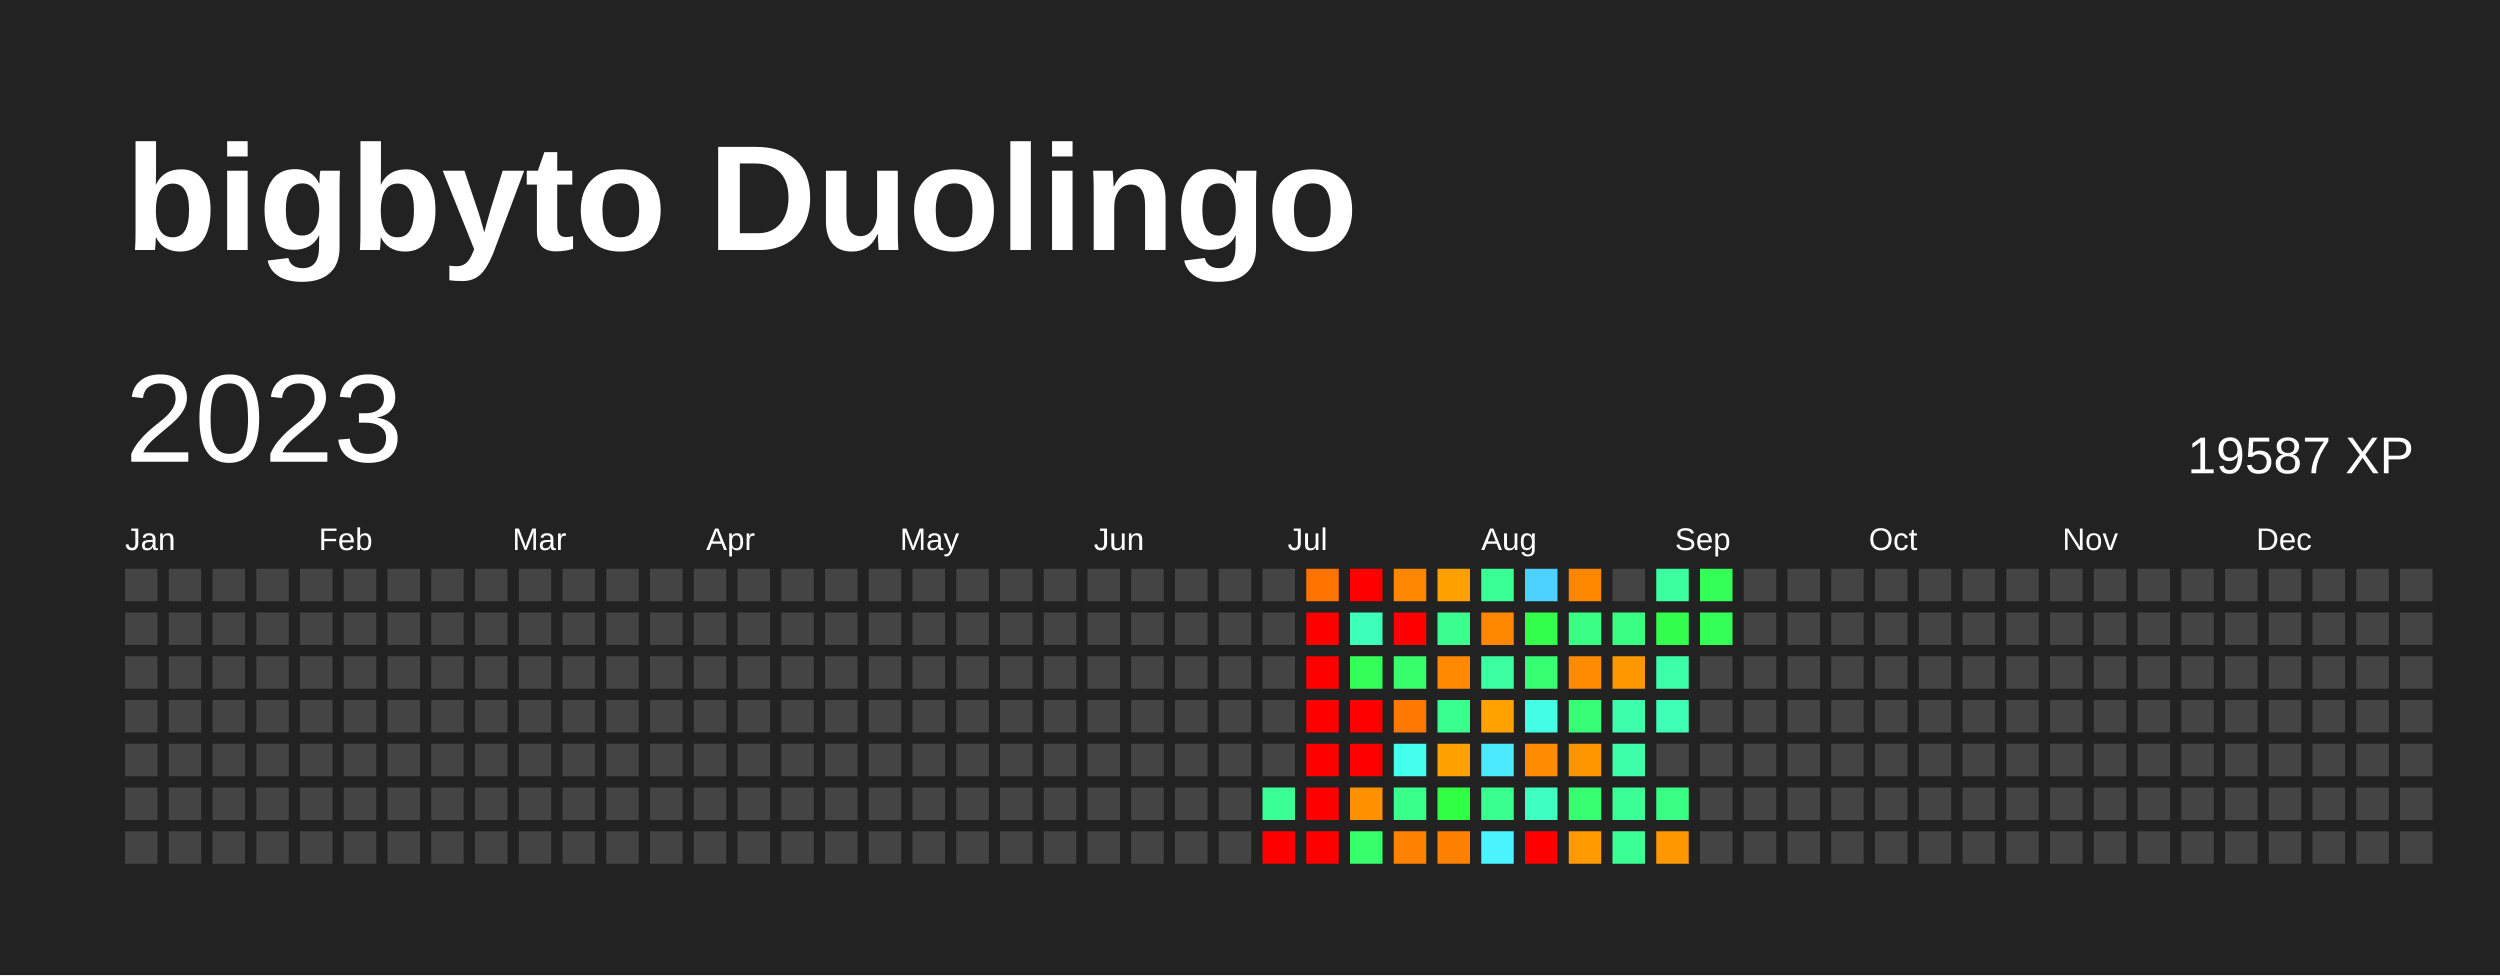
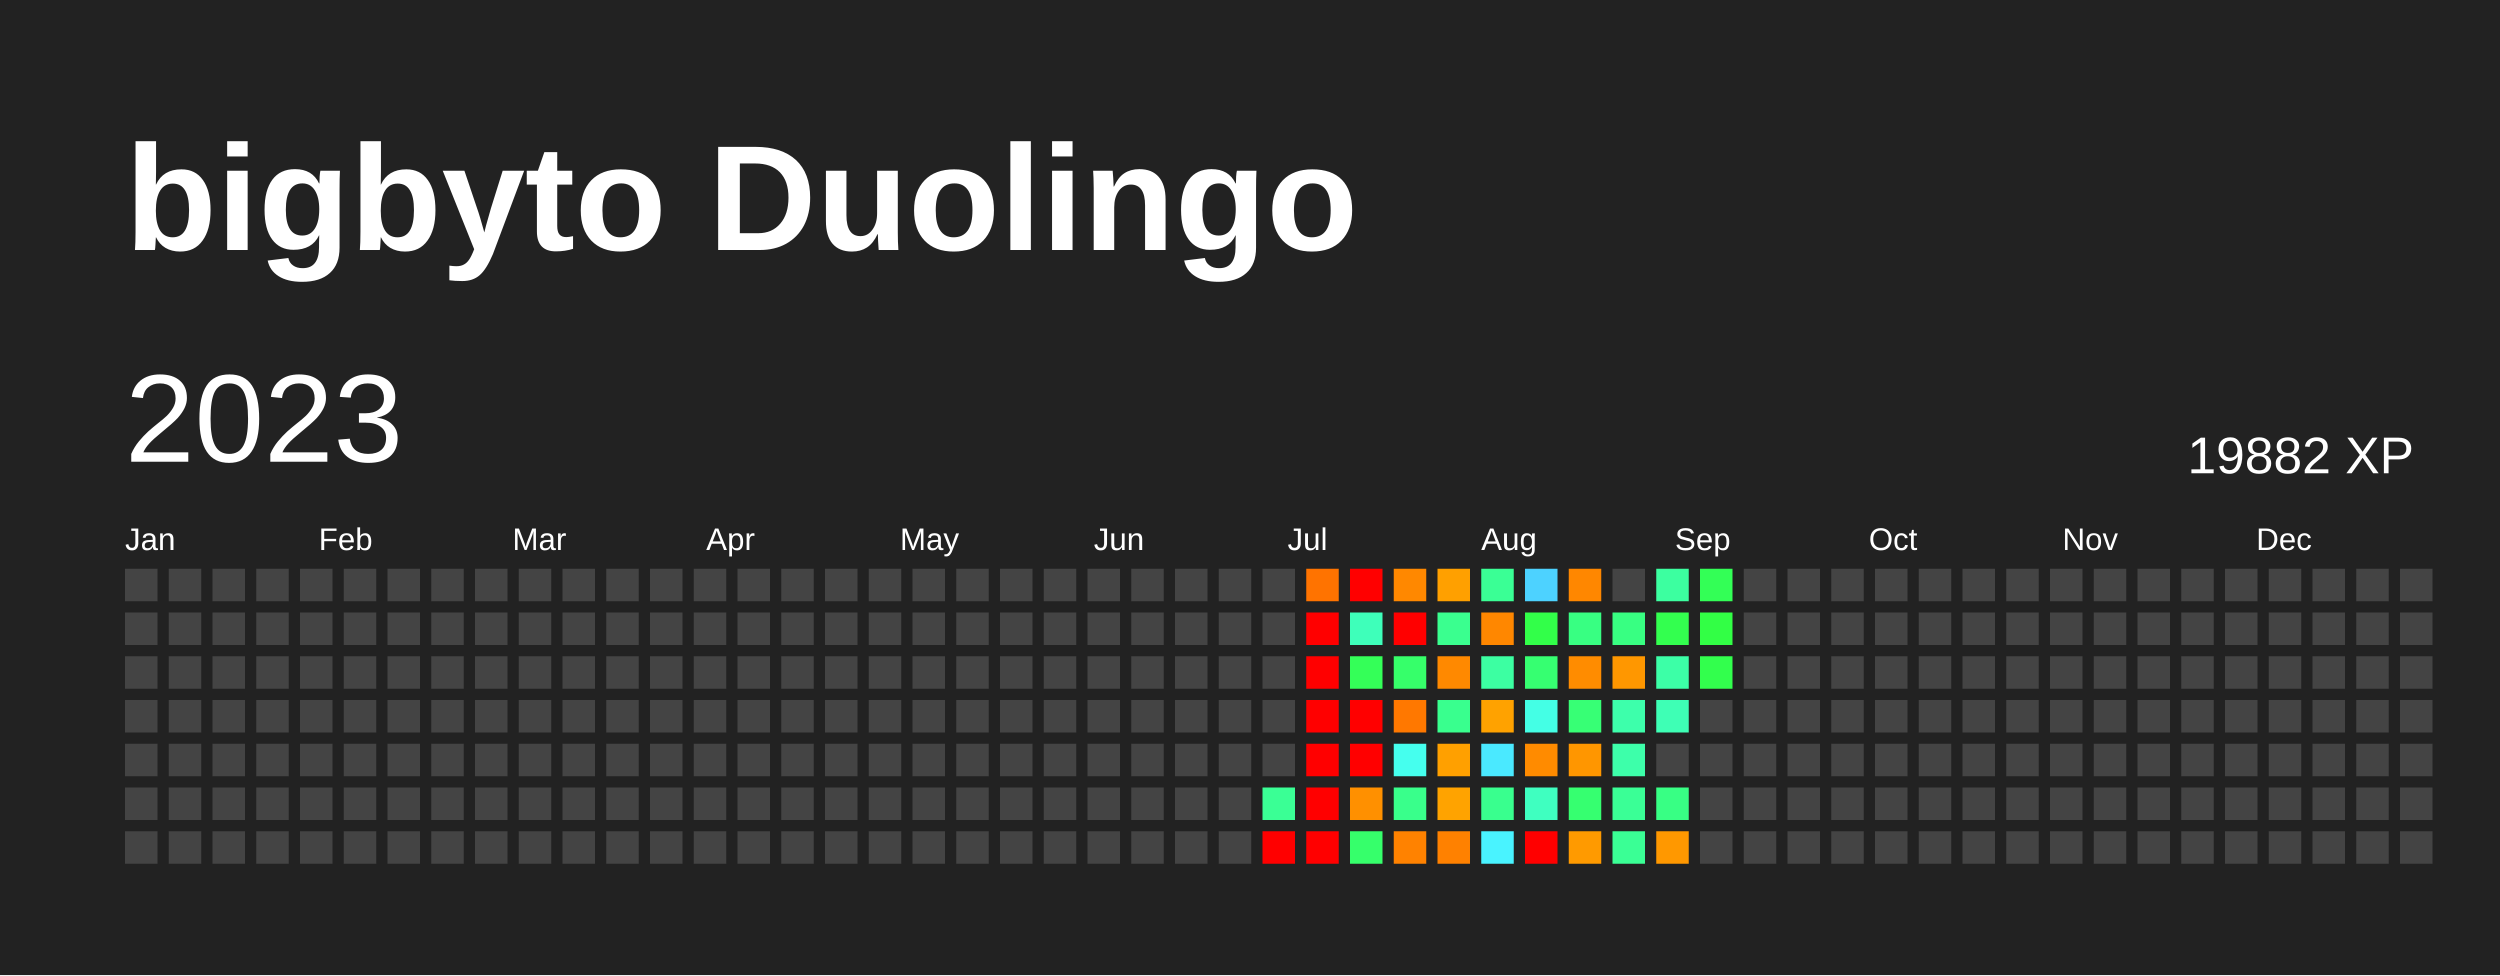
<svg xmlns="http://www.w3.org/2000/svg" baseProfile="full" height="78mm" version="1.1" viewBox="0,0,200,78" width="200mm">
  <defs />
  <rect fill="#222222" height="78" width="200" x="0" y="0" />
  <text fill="#FFFFFF" style="font-size:12px; font-family:Arial; font-weight:bold;" x="10" y="20">bigbyto Duolingo</text>
  <text dominant-baseline="hanging" fill="#FFFFFF" style="font-size:10.0px; font-family:Arial;" x="10" y="30">2023</text>
-   <text dominant-baseline="hanging" fill="#FFFFFF" style="font-size:4.125px; font-family:Arial;" x="175" y="35">19587 XP</text>
+   <text dominant-baseline="hanging" fill="#FFFFFF" style="font-size:4.125px; font-family:Arial;" x="175" y="35">19882 XP</text>
  <text fill="#FFFFFF" style="font-size:2.5px; font-family:Arial" x="10.0" y="44">Jan</text>
  <text fill="#FFFFFF" style="font-size:2.5px; font-family:Arial" x="25.5" y="44">Feb</text>
  <text fill="#FFFFFF" style="font-size:2.5px; font-family:Arial" x="41.0" y="44">Mar</text>
  <text fill="#FFFFFF" style="font-size:2.5px; font-family:Arial" x="56.5" y="44">Apr</text>
  <text fill="#FFFFFF" style="font-size:2.5px; font-family:Arial" x="72.0" y="44">May</text>
  <text fill="#FFFFFF" style="font-size:2.5px; font-family:Arial" x="87.5" y="44">Jun</text>
  <text fill="#FFFFFF" style="font-size:2.5px; font-family:Arial" x="103.0" y="44">Jul</text>
  <text fill="#FFFFFF" style="font-size:2.5px; font-family:Arial" x="118.5" y="44">Aug</text>
  <text fill="#FFFFFF" style="font-size:2.5px; font-family:Arial" x="134.0" y="44">Sep</text>
  <text fill="#FFFFFF" style="font-size:2.5px; font-family:Arial" x="149.5" y="44">Oct</text>
  <text fill="#FFFFFF" style="font-size:2.5px; font-family:Arial" x="165.0" y="44">Nov</text>
  <text fill="#FFFFFF" style="font-size:2.5px; font-family:Arial" x="180.5" y="44">Dec</text>
  <rect fill="#444444" height="2.6" width="2.6" x="10.0" y="45.5" />
  <rect fill="#444444" height="2.6" width="2.6" x="10.0" y="49.0" />
  <rect fill="#444444" height="2.6" width="2.6" x="10.0" y="52.5" />
  <rect fill="#444444" height="2.6" width="2.6" x="10.0" y="56.0" />
  <rect fill="#444444" height="2.6" width="2.6" x="10.0" y="59.5" />
  <rect fill="#444444" height="2.6" width="2.6" x="10.0" y="63.0" />
  <rect fill="#444444" height="2.6" width="2.6" x="10.0" y="66.5" />
  <rect fill="#444444" height="2.6" width="2.6" x="13.5" y="45.5" />
  <rect fill="#444444" height="2.6" width="2.6" x="13.5" y="49.0" />
  <rect fill="#444444" height="2.6" width="2.6" x="13.5" y="52.5" />
  <rect fill="#444444" height="2.6" width="2.6" x="13.5" y="56.0" />
  <rect fill="#444444" height="2.6" width="2.6" x="13.5" y="59.5" />
  <rect fill="#444444" height="2.6" width="2.6" x="13.5" y="63.0" />
  <rect fill="#444444" height="2.6" width="2.6" x="13.5" y="66.5" />
  <rect fill="#444444" height="2.6" width="2.6" x="17.0" y="45.5" />
  <rect fill="#444444" height="2.6" width="2.6" x="17.0" y="49.0" />
  <rect fill="#444444" height="2.6" width="2.6" x="17.0" y="52.5" />
  <rect fill="#444444" height="2.6" width="2.6" x="17.0" y="56.0" />
  <rect fill="#444444" height="2.6" width="2.6" x="17.0" y="59.5" />
  <rect fill="#444444" height="2.6" width="2.6" x="17.0" y="63.0" />
  <rect fill="#444444" height="2.6" width="2.6" x="17.0" y="66.5" />
  <rect fill="#444444" height="2.6" width="2.6" x="20.5" y="45.5" />
  <rect fill="#444444" height="2.6" width="2.6" x="20.5" y="49.0" />
  <rect fill="#444444" height="2.6" width="2.6" x="20.5" y="52.5" />
  <rect fill="#444444" height="2.6" width="2.6" x="20.5" y="56.0" />
  <rect fill="#444444" height="2.6" width="2.6" x="20.5" y="59.5" />
  <rect fill="#444444" height="2.6" width="2.6" x="20.5" y="63.0" />
  <rect fill="#444444" height="2.6" width="2.6" x="20.5" y="66.5" />
  <rect fill="#444444" height="2.6" width="2.6" x="24.0" y="45.5" />
  <rect fill="#444444" height="2.6" width="2.6" x="24.0" y="49.0" />
  <rect fill="#444444" height="2.6" width="2.6" x="24.0" y="52.5" />
  <rect fill="#444444" height="2.6" width="2.6" x="24.0" y="56.0" />
  <rect fill="#444444" height="2.6" width="2.6" x="24.0" y="59.5" />
  <rect fill="#444444" height="2.6" width="2.6" x="24.0" y="63.0" />
  <rect fill="#444444" height="2.6" width="2.6" x="24.0" y="66.5" />
  <rect fill="#444444" height="2.6" width="2.6" x="27.5" y="45.5" />
  <rect fill="#444444" height="2.6" width="2.6" x="27.5" y="49.0" />
  <rect fill="#444444" height="2.6" width="2.6" x="27.5" y="52.5" />
  <rect fill="#444444" height="2.6" width="2.6" x="27.5" y="56.0" />
  <rect fill="#444444" height="2.6" width="2.6" x="27.5" y="59.5" />
  <rect fill="#444444" height="2.6" width="2.6" x="27.5" y="63.0" />
  <rect fill="#444444" height="2.6" width="2.6" x="27.5" y="66.5" />
  <rect fill="#444444" height="2.6" width="2.6" x="31.0" y="45.5" />
  <rect fill="#444444" height="2.6" width="2.6" x="31.0" y="49.0" />
  <rect fill="#444444" height="2.6" width="2.6" x="31.0" y="52.5" />
  <rect fill="#444444" height="2.6" width="2.6" x="31.0" y="56.0" />
  <rect fill="#444444" height="2.6" width="2.6" x="31.0" y="59.5" />
  <rect fill="#444444" height="2.6" width="2.6" x="31.0" y="63.0" />
  <rect fill="#444444" height="2.6" width="2.6" x="31.0" y="66.5" />
  <rect fill="#444444" height="2.6" width="2.6" x="34.5" y="45.5" />
  <rect fill="#444444" height="2.6" width="2.6" x="34.5" y="49.0" />
  <rect fill="#444444" height="2.6" width="2.6" x="34.5" y="52.5" />
  <rect fill="#444444" height="2.6" width="2.6" x="34.5" y="56.0" />
  <rect fill="#444444" height="2.6" width="2.6" x="34.5" y="59.5" />
  <rect fill="#444444" height="2.6" width="2.6" x="34.5" y="63.0" />
  <rect fill="#444444" height="2.6" width="2.6" x="34.5" y="66.5" />
  <rect fill="#444444" height="2.6" width="2.6" x="38.0" y="45.5" />
  <rect fill="#444444" height="2.6" width="2.6" x="38.0" y="49.0" />
  <rect fill="#444444" height="2.6" width="2.6" x="38.0" y="52.5" />
  <rect fill="#444444" height="2.6" width="2.6" x="38.0" y="56.0" />
  <rect fill="#444444" height="2.6" width="2.6" x="38.0" y="59.5" />
  <rect fill="#444444" height="2.6" width="2.6" x="38.0" y="63.0" />
  <rect fill="#444444" height="2.6" width="2.6" x="38.0" y="66.5" />
  <rect fill="#444444" height="2.6" width="2.6" x="41.5" y="45.5" />
  <rect fill="#444444" height="2.6" width="2.6" x="41.5" y="49.0" />
  <rect fill="#444444" height="2.6" width="2.6" x="41.5" y="52.5" />
  <rect fill="#444444" height="2.6" width="2.6" x="41.5" y="56.0" />
  <rect fill="#444444" height="2.6" width="2.6" x="41.5" y="59.5" />
  <rect fill="#444444" height="2.6" width="2.6" x="41.5" y="63.0" />
  <rect fill="#444444" height="2.6" width="2.6" x="41.5" y="66.5" />
  <rect fill="#444444" height="2.6" width="2.6" x="45.0" y="45.5" />
  <rect fill="#444444" height="2.6" width="2.6" x="45.0" y="49.0" />
  <rect fill="#444444" height="2.6" width="2.6" x="45.0" y="52.5" />
  <rect fill="#444444" height="2.6" width="2.6" x="45.0" y="56.0" />
  <rect fill="#444444" height="2.6" width="2.6" x="45.0" y="59.5" />
  <rect fill="#444444" height="2.6" width="2.6" x="45.0" y="63.0" />
  <rect fill="#444444" height="2.6" width="2.6" x="45.0" y="66.5" />
  <rect fill="#444444" height="2.6" width="2.6" x="48.5" y="45.5" />
  <rect fill="#444444" height="2.6" width="2.6" x="48.5" y="49.0" />
  <rect fill="#444444" height="2.6" width="2.6" x="48.5" y="52.5" />
  <rect fill="#444444" height="2.6" width="2.6" x="48.5" y="56.0" />
  <rect fill="#444444" height="2.6" width="2.6" x="48.5" y="59.5" />
  <rect fill="#444444" height="2.6" width="2.6" x="48.5" y="63.0" />
  <rect fill="#444444" height="2.6" width="2.6" x="48.5" y="66.5" />
  <rect fill="#444444" height="2.6" width="2.6" x="52.0" y="45.5" />
  <rect fill="#444444" height="2.6" width="2.6" x="52.0" y="49.0" />
  <rect fill="#444444" height="2.6" width="2.6" x="52.0" y="52.5" />
  <rect fill="#444444" height="2.6" width="2.6" x="52.0" y="56.0" />
  <rect fill="#444444" height="2.6" width="2.6" x="52.0" y="59.5" />
  <rect fill="#444444" height="2.6" width="2.6" x="52.0" y="63.0" />
  <rect fill="#444444" height="2.6" width="2.6" x="52.0" y="66.5" />
  <rect fill="#444444" height="2.6" width="2.6" x="55.5" y="45.5" />
  <rect fill="#444444" height="2.6" width="2.6" x="55.5" y="49.0" />
  <rect fill="#444444" height="2.6" width="2.6" x="55.5" y="52.5" />
  <rect fill="#444444" height="2.6" width="2.6" x="55.5" y="56.0" />
  <rect fill="#444444" height="2.6" width="2.6" x="55.5" y="59.5" />
  <rect fill="#444444" height="2.6" width="2.6" x="55.5" y="63.0" />
  <rect fill="#444444" height="2.6" width="2.6" x="55.5" y="66.5" />
  <rect fill="#444444" height="2.6" width="2.6" x="59.0" y="45.5" />
  <rect fill="#444444" height="2.6" width="2.6" x="59.0" y="49.0" />
  <rect fill="#444444" height="2.6" width="2.6" x="59.0" y="52.5" />
  <rect fill="#444444" height="2.6" width="2.6" x="59.0" y="56.0" />
  <rect fill="#444444" height="2.6" width="2.6" x="59.0" y="59.5" />
  <rect fill="#444444" height="2.6" width="2.6" x="59.0" y="63.0" />
  <rect fill="#444444" height="2.6" width="2.6" x="59.0" y="66.5" />
  <rect fill="#444444" height="2.6" width="2.6" x="62.5" y="45.5" />
  <rect fill="#444444" height="2.6" width="2.6" x="62.5" y="49.0" />
  <rect fill="#444444" height="2.6" width="2.6" x="62.5" y="52.5" />
  <rect fill="#444444" height="2.6" width="2.6" x="62.5" y="56.0" />
  <rect fill="#444444" height="2.6" width="2.6" x="62.5" y="59.5" />
  <rect fill="#444444" height="2.6" width="2.6" x="62.5" y="63.0" />
  <rect fill="#444444" height="2.6" width="2.6" x="62.5" y="66.5" />
  <rect fill="#444444" height="2.6" width="2.6" x="66.0" y="45.5" />
  <rect fill="#444444" height="2.6" width="2.6" x="66.0" y="49.0" />
  <rect fill="#444444" height="2.6" width="2.6" x="66.0" y="52.5" />
  <rect fill="#444444" height="2.6" width="2.6" x="66.0" y="56.0" />
  <rect fill="#444444" height="2.6" width="2.6" x="66.0" y="59.5" />
  <rect fill="#444444" height="2.6" width="2.6" x="66.0" y="63.0" />
  <rect fill="#444444" height="2.6" width="2.6" x="66.0" y="66.5" />
  <rect fill="#444444" height="2.6" width="2.6" x="69.5" y="45.5" />
  <rect fill="#444444" height="2.6" width="2.6" x="69.5" y="49.0" />
  <rect fill="#444444" height="2.6" width="2.6" x="69.5" y="52.5" />
  <rect fill="#444444" height="2.6" width="2.6" x="69.5" y="56.0" />
  <rect fill="#444444" height="2.6" width="2.6" x="69.5" y="59.5" />
  <rect fill="#444444" height="2.6" width="2.6" x="69.5" y="63.0" />
  <rect fill="#444444" height="2.6" width="2.6" x="69.5" y="66.5" />
  <rect fill="#444444" height="2.6" width="2.6" x="73.0" y="45.5" />
  <rect fill="#444444" height="2.6" width="2.6" x="73.0" y="49.0" />
  <rect fill="#444444" height="2.6" width="2.6" x="73.0" y="52.5" />
  <rect fill="#444444" height="2.6" width="2.6" x="73.0" y="56.0" />
  <rect fill="#444444" height="2.6" width="2.6" x="73.0" y="59.5" />
  <rect fill="#444444" height="2.6" width="2.6" x="73.0" y="63.0" />
  <rect fill="#444444" height="2.6" width="2.6" x="73.0" y="66.5" />
  <rect fill="#444444" height="2.6" width="2.6" x="76.5" y="45.5" />
  <rect fill="#444444" height="2.6" width="2.6" x="76.5" y="49.0" />
  <rect fill="#444444" height="2.6" width="2.6" x="76.5" y="52.5" />
  <rect fill="#444444" height="2.6" width="2.6" x="76.5" y="56.0" />
  <rect fill="#444444" height="2.6" width="2.6" x="76.5" y="59.5" />
  <rect fill="#444444" height="2.6" width="2.6" x="76.5" y="63.0" />
  <rect fill="#444444" height="2.6" width="2.6" x="76.5" y="66.5" />
  <rect fill="#444444" height="2.6" width="2.6" x="80.0" y="45.5" />
  <rect fill="#444444" height="2.6" width="2.6" x="80.0" y="49.0" />
  <rect fill="#444444" height="2.6" width="2.6" x="80.0" y="52.5" />
  <rect fill="#444444" height="2.6" width="2.6" x="80.0" y="56.0" />
  <rect fill="#444444" height="2.6" width="2.6" x="80.0" y="59.5" />
  <rect fill="#444444" height="2.6" width="2.6" x="80.0" y="63.0" />
  <rect fill="#444444" height="2.6" width="2.6" x="80.0" y="66.5" />
  <rect fill="#444444" height="2.6" width="2.6" x="83.5" y="45.5" />
  <rect fill="#444444" height="2.6" width="2.6" x="83.5" y="49.0" />
  <rect fill="#444444" height="2.6" width="2.6" x="83.5" y="52.5" />
  <rect fill="#444444" height="2.6" width="2.6" x="83.5" y="56.0" />
  <rect fill="#444444" height="2.6" width="2.6" x="83.5" y="59.5" />
  <rect fill="#444444" height="2.6" width="2.6" x="83.5" y="63.0" />
  <rect fill="#444444" height="2.6" width="2.6" x="83.5" y="66.5" />
  <rect fill="#444444" height="2.6" width="2.6" x="87.0" y="45.5" />
  <rect fill="#444444" height="2.6" width="2.6" x="87.0" y="49.0" />
  <rect fill="#444444" height="2.6" width="2.6" x="87.0" y="52.5" />
  <rect fill="#444444" height="2.6" width="2.6" x="87.0" y="56.0" />
  <rect fill="#444444" height="2.6" width="2.6" x="87.0" y="59.5" />
  <rect fill="#444444" height="2.6" width="2.6" x="87.0" y="63.0" />
  <rect fill="#444444" height="2.6" width="2.6" x="87.0" y="66.5" />
  <rect fill="#444444" height="2.6" width="2.6" x="90.5" y="45.5" />
  <rect fill="#444444" height="2.6" width="2.6" x="90.5" y="49.0" />
  <rect fill="#444444" height="2.6" width="2.6" x="90.5" y="52.5" />
  <rect fill="#444444" height="2.6" width="2.6" x="90.5" y="56.0" />
  <rect fill="#444444" height="2.6" width="2.6" x="90.5" y="59.5" />
  <rect fill="#444444" height="2.6" width="2.6" x="90.5" y="63.0" />
  <rect fill="#444444" height="2.6" width="2.6" x="90.5" y="66.5" />
  <rect fill="#444444" height="2.6" width="2.6" x="94.0" y="45.5" />
  <rect fill="#444444" height="2.6" width="2.6" x="94.0" y="49.0" />
  <rect fill="#444444" height="2.6" width="2.6" x="94.0" y="52.5" />
  <rect fill="#444444" height="2.6" width="2.6" x="94.0" y="56.0" />
  <rect fill="#444444" height="2.6" width="2.6" x="94.0" y="59.5" />
  <rect fill="#444444" height="2.6" width="2.6" x="94.0" y="63.0" />
  <rect fill="#444444" height="2.6" width="2.6" x="94.0" y="66.5" />
  <rect fill="#444444" height="2.6" width="2.6" x="97.5" y="45.5" />
  <rect fill="#444444" height="2.6" width="2.6" x="97.5" y="49.0" />
  <rect fill="#444444" height="2.6" width="2.6" x="97.5" y="52.5" />
  <rect fill="#444444" height="2.6" width="2.6" x="97.5" y="56.0" />
  <rect fill="#444444" height="2.6" width="2.6" x="97.5" y="59.5" />
  <rect fill="#444444" height="2.6" width="2.6" x="97.5" y="63.0" />
  <rect fill="#444444" height="2.6" width="2.6" x="97.5" y="66.5" />
  <rect fill="#444444" height="2.6" width="2.6" x="101.0" y="45.5" />
  <rect fill="#444444" height="2.6" width="2.6" x="101.0" y="49.0" />
  <rect fill="#444444" height="2.6" width="2.6" x="101.0" y="52.5" />
  <rect fill="#444444" height="2.6" width="2.6" x="101.0" y="56.0" />
  <rect fill="#444444" height="2.6" width="2.6" x="101.0" y="59.5" />
  <rect fill="#3aff95" height="2.6" width="2.6" x="101.0" y="63.0" />
  <rect fill="red" height="2.6" width="2.6" x="101.0" y="66.5" />
  <rect fill="#ff7300" height="2.6" width="2.6" x="104.5" y="45.5" />
  <rect fill="red" height="2.6" width="2.6" x="104.5" y="49.0" />
  <rect fill="red" height="2.6" width="2.6" x="104.5" y="52.5" />
  <rect fill="red" height="2.6" width="2.6" x="104.5" y="56.0" />
  <rect fill="red" height="2.6" width="2.6" x="104.5" y="59.5" />
  <rect fill="red" height="2.6" width="2.6" x="104.5" y="63.0" />
  <rect fill="red" height="2.6" width="2.6" x="104.5" y="66.5" />
  <rect fill="red" height="2.6" width="2.6" x="108.0" y="45.5" />
  <rect fill="#3effba" height="2.6" width="2.6" x="108.0" y="49.0" />
  <rect fill="#34ff58" height="2.6" width="2.6" x="108.0" y="52.5" />
  <rect fill="red" height="2.6" width="2.6" x="108.0" y="56.0" />
  <rect fill="red" height="2.6" width="2.6" x="108.0" y="59.5" />
  <rect fill="#ff9000" height="2.6" width="2.6" x="108.0" y="63.0" />
  <rect fill="#36ff6b" height="2.6" width="2.6" x="108.0" y="66.5" />
  <rect fill="#ff8800" height="2.6" width="2.6" x="111.5" y="45.5" />
  <rect fill="red" height="2.6" width="2.6" x="111.5" y="49.0" />
  <rect fill="#36ff6a" height="2.6" width="2.6" x="111.5" y="52.5" />
  <rect fill="#ff7800" height="2.6" width="2.6" x="111.5" y="56.0" />
  <rect fill="#45ffee" height="2.6" width="2.6" x="111.5" y="59.5" />
  <rect fill="#39ff8b" height="2.6" width="2.6" x="111.5" y="63.0" />
  <rect fill="#ff8200" height="2.6" width="2.6" x="111.5" y="66.5" />
  <rect fill="#ffa000" height="2.6" width="2.6" x="115.0" y="45.5" />
  <rect fill="#3aff8f" height="2.6" width="2.6" x="115.0" y="49.0" />
  <rect fill="#ff8900" height="2.6" width="2.6" x="115.0" y="52.5" />
  <rect fill="#39ff8e" height="2.6" width="2.6" x="115.0" y="56.0" />
  <rect fill="#ffa000" height="2.6" width="2.6" x="115.0" y="59.5" />
-   <rect fill="#31ff43" height="2.6" width="2.6" x="115.0" y="63.0" />
+   <rect fill="#ffa300" height="2.6" width="2.6" x="115.0" y="63.0" />
  <rect fill="#ff8100" height="2.6" width="2.6" x="115.0" y="66.5" />
  <rect fill="#3aff95" height="2.6" width="2.6" x="118.5" y="45.5" />
  <rect fill="#ff8700" height="2.6" width="2.6" x="118.5" y="49.0" />
  <rect fill="#3cffa2" height="2.6" width="2.6" x="118.5" y="52.5" />
  <rect fill="#ffa200" height="2.6" width="2.6" x="118.5" y="56.0" />
  <rect fill="#4ae9ff" height="2.6" width="2.6" x="118.5" y="59.5" />
  <rect fill="#39ff8e" height="2.6" width="2.6" x="118.5" y="63.0" />
  <rect fill="#49f3ff" height="2.6" width="2.6" x="118.5" y="66.5" />
  <rect fill="#4dd2ff" height="2.6" width="2.6" x="122.0" y="45.5" />
  <rect fill="#32ff49" height="2.6" width="2.6" x="122.0" y="49.0" />
  <rect fill="#36ff71" height="2.6" width="2.6" x="122.0" y="52.5" />
  <rect fill="#44ffe5" height="2.6" width="2.6" x="122.0" y="56.0" />
  <rect fill="#ff8b00" height="2.6" width="2.6" x="122.0" y="59.5" />
  <rect fill="#3fffc0" height="2.6" width="2.6" x="122.0" y="63.0" />
  <rect fill="red" height="2.6" width="2.6" x="122.0" y="66.5" />
  <rect fill="#ff8700" height="2.6" width="2.6" x="125.5" y="45.5" />
  <rect fill="#38ff82" height="2.6" width="2.6" x="125.5" y="49.0" />
  <rect fill="#ff8c00" height="2.6" width="2.6" x="125.5" y="52.5" />
  <rect fill="#37ff75" height="2.6" width="2.6" x="125.5" y="56.0" />
  <rect fill="#ff9600" height="2.6" width="2.6" x="125.5" y="59.5" />
  <rect fill="#36ff70" height="2.6" width="2.6" x="125.5" y="63.0" />
  <rect fill="#ff9a00" height="2.6" width="2.6" x="125.5" y="66.5" />
  <rect fill="#444444" height="2.6" width="2.6" x="129.0" y="45.5" />
  <rect fill="#38ff82" height="2.6" width="2.6" x="129.0" y="49.0" />
  <rect fill="#ff9700" height="2.6" width="2.6" x="129.0" y="52.5" />
  <rect fill="#3dffab" height="2.6" width="2.6" x="129.0" y="56.0" />
  <rect fill="#3dffaa" height="2.6" width="2.6" x="129.0" y="59.5" />
  <rect fill="#3aff96" height="2.6" width="2.6" x="129.0" y="63.0" />
  <rect fill="#3aff95" height="2.6" width="2.6" x="129.0" y="66.5" />
  <rect fill="#3cffa0" height="2.6" width="2.6" x="132.5" y="45.5" />
  <rect fill="#33ff4f" height="2.6" width="2.6" x="132.5" y="49.0" />
  <rect fill="#3cffa7" height="2.6" width="2.6" x="132.5" y="52.5" />
  <rect fill="#3effb5" height="2.6" width="2.6" x="132.5" y="56.0" />
  <rect fill="#444444" height="2.6" width="2.6" x="132.5" y="59.5" />
  <rect fill="#38ff84" height="2.6" width="2.6" x="132.5" y="63.0" />
  <rect fill="#ff9800" height="2.6" width="2.6" x="132.5" y="66.5" />
  <rect fill="#33ff56" height="2.6" width="2.6" x="136.0" y="45.5" />
-   <rect fill="#33ff56" height="2.6" width="2.6" x="136.0" y="49.0" />
-   <rect fill="#444444" height="2.6" width="2.6" x="136.0" y="52.5" />
+   <rect fill="#32ff45" height="2.6" width="2.6" x="136.0" y="49.0" />
+   <rect fill="#32ff4d" height="2.6" width="2.6" x="136.0" y="52.5" />
  <rect fill="#444444" height="2.6" width="2.6" x="136.0" y="56.0" />
  <rect fill="#444444" height="2.6" width="2.6" x="136.0" y="59.5" />
  <rect fill="#444444" height="2.6" width="2.6" x="136.0" y="63.0" />
  <rect fill="#444444" height="2.6" width="2.6" x="136.0" y="66.5" />
  <rect fill="#444444" height="2.6" width="2.6" x="139.5" y="45.5" />
  <rect fill="#444444" height="2.6" width="2.6" x="139.5" y="49.0" />
  <rect fill="#444444" height="2.6" width="2.6" x="139.5" y="52.5" />
  <rect fill="#444444" height="2.6" width="2.6" x="139.5" y="56.0" />
  <rect fill="#444444" height="2.6" width="2.6" x="139.5" y="59.5" />
  <rect fill="#444444" height="2.6" width="2.6" x="139.5" y="63.0" />
  <rect fill="#444444" height="2.6" width="2.6" x="139.5" y="66.5" />
  <rect fill="#444444" height="2.6" width="2.6" x="143.0" y="45.5" />
  <rect fill="#444444" height="2.6" width="2.6" x="143.0" y="49.0" />
  <rect fill="#444444" height="2.6" width="2.6" x="143.0" y="52.5" />
  <rect fill="#444444" height="2.6" width="2.6" x="143.0" y="56.0" />
  <rect fill="#444444" height="2.6" width="2.6" x="143.0" y="59.5" />
  <rect fill="#444444" height="2.6" width="2.6" x="143.0" y="63.0" />
  <rect fill="#444444" height="2.6" width="2.6" x="143.0" y="66.5" />
  <rect fill="#444444" height="2.6" width="2.6" x="146.5" y="45.5" />
  <rect fill="#444444" height="2.6" width="2.6" x="146.5" y="49.0" />
  <rect fill="#444444" height="2.6" width="2.6" x="146.5" y="52.5" />
  <rect fill="#444444" height="2.6" width="2.6" x="146.5" y="56.0" />
  <rect fill="#444444" height="2.6" width="2.6" x="146.5" y="59.5" />
  <rect fill="#444444" height="2.6" width="2.6" x="146.5" y="63.0" />
  <rect fill="#444444" height="2.6" width="2.6" x="146.5" y="66.5" />
  <rect fill="#444444" height="2.6" width="2.6" x="150.0" y="45.5" />
  <rect fill="#444444" height="2.6" width="2.6" x="150.0" y="49.0" />
  <rect fill="#444444" height="2.6" width="2.6" x="150.0" y="52.5" />
  <rect fill="#444444" height="2.6" width="2.6" x="150.0" y="56.0" />
  <rect fill="#444444" height="2.6" width="2.6" x="150.0" y="59.5" />
  <rect fill="#444444" height="2.6" width="2.6" x="150.0" y="63.0" />
  <rect fill="#444444" height="2.6" width="2.6" x="150.0" y="66.5" />
  <rect fill="#444444" height="2.6" width="2.6" x="153.5" y="45.5" />
  <rect fill="#444444" height="2.6" width="2.6" x="153.5" y="49.0" />
  <rect fill="#444444" height="2.6" width="2.6" x="153.5" y="52.5" />
  <rect fill="#444444" height="2.6" width="2.6" x="153.5" y="56.0" />
  <rect fill="#444444" height="2.6" width="2.6" x="153.5" y="59.5" />
  <rect fill="#444444" height="2.6" width="2.6" x="153.5" y="63.0" />
  <rect fill="#444444" height="2.6" width="2.6" x="153.5" y="66.5" />
  <rect fill="#444444" height="2.6" width="2.6" x="157.0" y="45.5" />
  <rect fill="#444444" height="2.6" width="2.6" x="157.0" y="49.0" />
  <rect fill="#444444" height="2.6" width="2.6" x="157.0" y="52.5" />
  <rect fill="#444444" height="2.6" width="2.6" x="157.0" y="56.0" />
  <rect fill="#444444" height="2.6" width="2.6" x="157.0" y="59.5" />
  <rect fill="#444444" height="2.6" width="2.6" x="157.0" y="63.0" />
  <rect fill="#444444" height="2.6" width="2.6" x="157.0" y="66.5" />
  <rect fill="#444444" height="2.6" width="2.6" x="160.5" y="45.5" />
  <rect fill="#444444" height="2.6" width="2.6" x="160.5" y="49.0" />
  <rect fill="#444444" height="2.6" width="2.6" x="160.5" y="52.5" />
  <rect fill="#444444" height="2.6" width="2.6" x="160.5" y="56.0" />
  <rect fill="#444444" height="2.6" width="2.6" x="160.5" y="59.5" />
  <rect fill="#444444" height="2.6" width="2.6" x="160.5" y="63.0" />
  <rect fill="#444444" height="2.6" width="2.6" x="160.5" y="66.5" />
  <rect fill="#444444" height="2.6" width="2.6" x="164.0" y="45.5" />
  <rect fill="#444444" height="2.6" width="2.6" x="164.0" y="49.0" />
  <rect fill="#444444" height="2.6" width="2.6" x="164.0" y="52.5" />
  <rect fill="#444444" height="2.6" width="2.6" x="164.0" y="56.0" />
  <rect fill="#444444" height="2.6" width="2.6" x="164.0" y="59.5" />
  <rect fill="#444444" height="2.6" width="2.6" x="164.0" y="63.0" />
  <rect fill="#444444" height="2.6" width="2.6" x="164.0" y="66.5" />
  <rect fill="#444444" height="2.6" width="2.6" x="167.5" y="45.5" />
  <rect fill="#444444" height="2.6" width="2.6" x="167.5" y="49.0" />
  <rect fill="#444444" height="2.6" width="2.6" x="167.5" y="52.5" />
  <rect fill="#444444" height="2.6" width="2.6" x="167.5" y="56.0" />
  <rect fill="#444444" height="2.6" width="2.6" x="167.5" y="59.5" />
  <rect fill="#444444" height="2.6" width="2.6" x="167.5" y="63.0" />
  <rect fill="#444444" height="2.6" width="2.6" x="167.5" y="66.5" />
  <rect fill="#444444" height="2.6" width="2.6" x="171.0" y="45.5" />
  <rect fill="#444444" height="2.6" width="2.6" x="171.0" y="49.0" />
  <rect fill="#444444" height="2.6" width="2.6" x="171.0" y="52.5" />
  <rect fill="#444444" height="2.6" width="2.6" x="171.0" y="56.0" />
  <rect fill="#444444" height="2.6" width="2.6" x="171.0" y="59.5" />
  <rect fill="#444444" height="2.6" width="2.6" x="171.0" y="63.0" />
  <rect fill="#444444" height="2.6" width="2.6" x="171.0" y="66.5" />
  <rect fill="#444444" height="2.6" width="2.6" x="174.5" y="45.5" />
  <rect fill="#444444" height="2.6" width="2.6" x="174.5" y="49.0" />
  <rect fill="#444444" height="2.6" width="2.6" x="174.5" y="52.5" />
  <rect fill="#444444" height="2.6" width="2.6" x="174.5" y="56.0" />
  <rect fill="#444444" height="2.6" width="2.6" x="174.5" y="59.5" />
  <rect fill="#444444" height="2.6" width="2.6" x="174.5" y="63.0" />
  <rect fill="#444444" height="2.6" width="2.6" x="174.5" y="66.5" />
  <rect fill="#444444" height="2.6" width="2.6" x="178.0" y="45.5" />
  <rect fill="#444444" height="2.6" width="2.6" x="178.0" y="49.0" />
  <rect fill="#444444" height="2.6" width="2.6" x="178.0" y="52.5" />
  <rect fill="#444444" height="2.6" width="2.6" x="178.0" y="56.0" />
  <rect fill="#444444" height="2.6" width="2.6" x="178.0" y="59.5" />
  <rect fill="#444444" height="2.6" width="2.6" x="178.0" y="63.0" />
  <rect fill="#444444" height="2.6" width="2.6" x="178.0" y="66.5" />
  <rect fill="#444444" height="2.6" width="2.6" x="181.5" y="45.5" />
  <rect fill="#444444" height="2.6" width="2.6" x="181.5" y="49.0" />
  <rect fill="#444444" height="2.6" width="2.6" x="181.5" y="52.5" />
  <rect fill="#444444" height="2.6" width="2.6" x="181.5" y="56.0" />
  <rect fill="#444444" height="2.6" width="2.6" x="181.5" y="59.5" />
  <rect fill="#444444" height="2.6" width="2.6" x="181.5" y="63.0" />
  <rect fill="#444444" height="2.6" width="2.6" x="181.5" y="66.5" />
  <rect fill="#444444" height="2.6" width="2.6" x="185.0" y="45.5" />
  <rect fill="#444444" height="2.6" width="2.6" x="185.0" y="49.0" />
  <rect fill="#444444" height="2.6" width="2.6" x="185.0" y="52.5" />
  <rect fill="#444444" height="2.6" width="2.6" x="185.0" y="56.0" />
  <rect fill="#444444" height="2.6" width="2.6" x="185.0" y="59.5" />
  <rect fill="#444444" height="2.6" width="2.6" x="185.0" y="63.0" />
  <rect fill="#444444" height="2.6" width="2.6" x="185.0" y="66.5" />
  <rect fill="#444444" height="2.6" width="2.6" x="188.5" y="45.5" />
  <rect fill="#444444" height="2.6" width="2.6" x="188.5" y="49.0" />
  <rect fill="#444444" height="2.6" width="2.6" x="188.5" y="52.5" />
  <rect fill="#444444" height="2.6" width="2.6" x="188.5" y="56.0" />
  <rect fill="#444444" height="2.6" width="2.6" x="188.5" y="59.5" />
  <rect fill="#444444" height="2.6" width="2.6" x="188.5" y="63.0" />
  <rect fill="#444444" height="2.6" width="2.6" x="188.5" y="66.5" />
  <rect fill="#444444" height="2.6" width="2.6" x="192.0" y="45.5" />
  <rect fill="#444444" height="2.6" width="2.6" x="192.0" y="49.0" />
  <rect fill="#444444" height="2.6" width="2.6" x="192.0" y="52.5" />
  <rect fill="#444444" height="2.6" width="2.6" x="192.0" y="56.0" />
  <rect fill="#444444" height="2.6" width="2.6" x="192.0" y="59.5" />
  <rect fill="#444444" height="2.6" width="2.6" x="192.0" y="63.0" />
  <rect fill="#444444" height="2.6" width="2.6" x="192.0" y="66.5" />
</svg>
